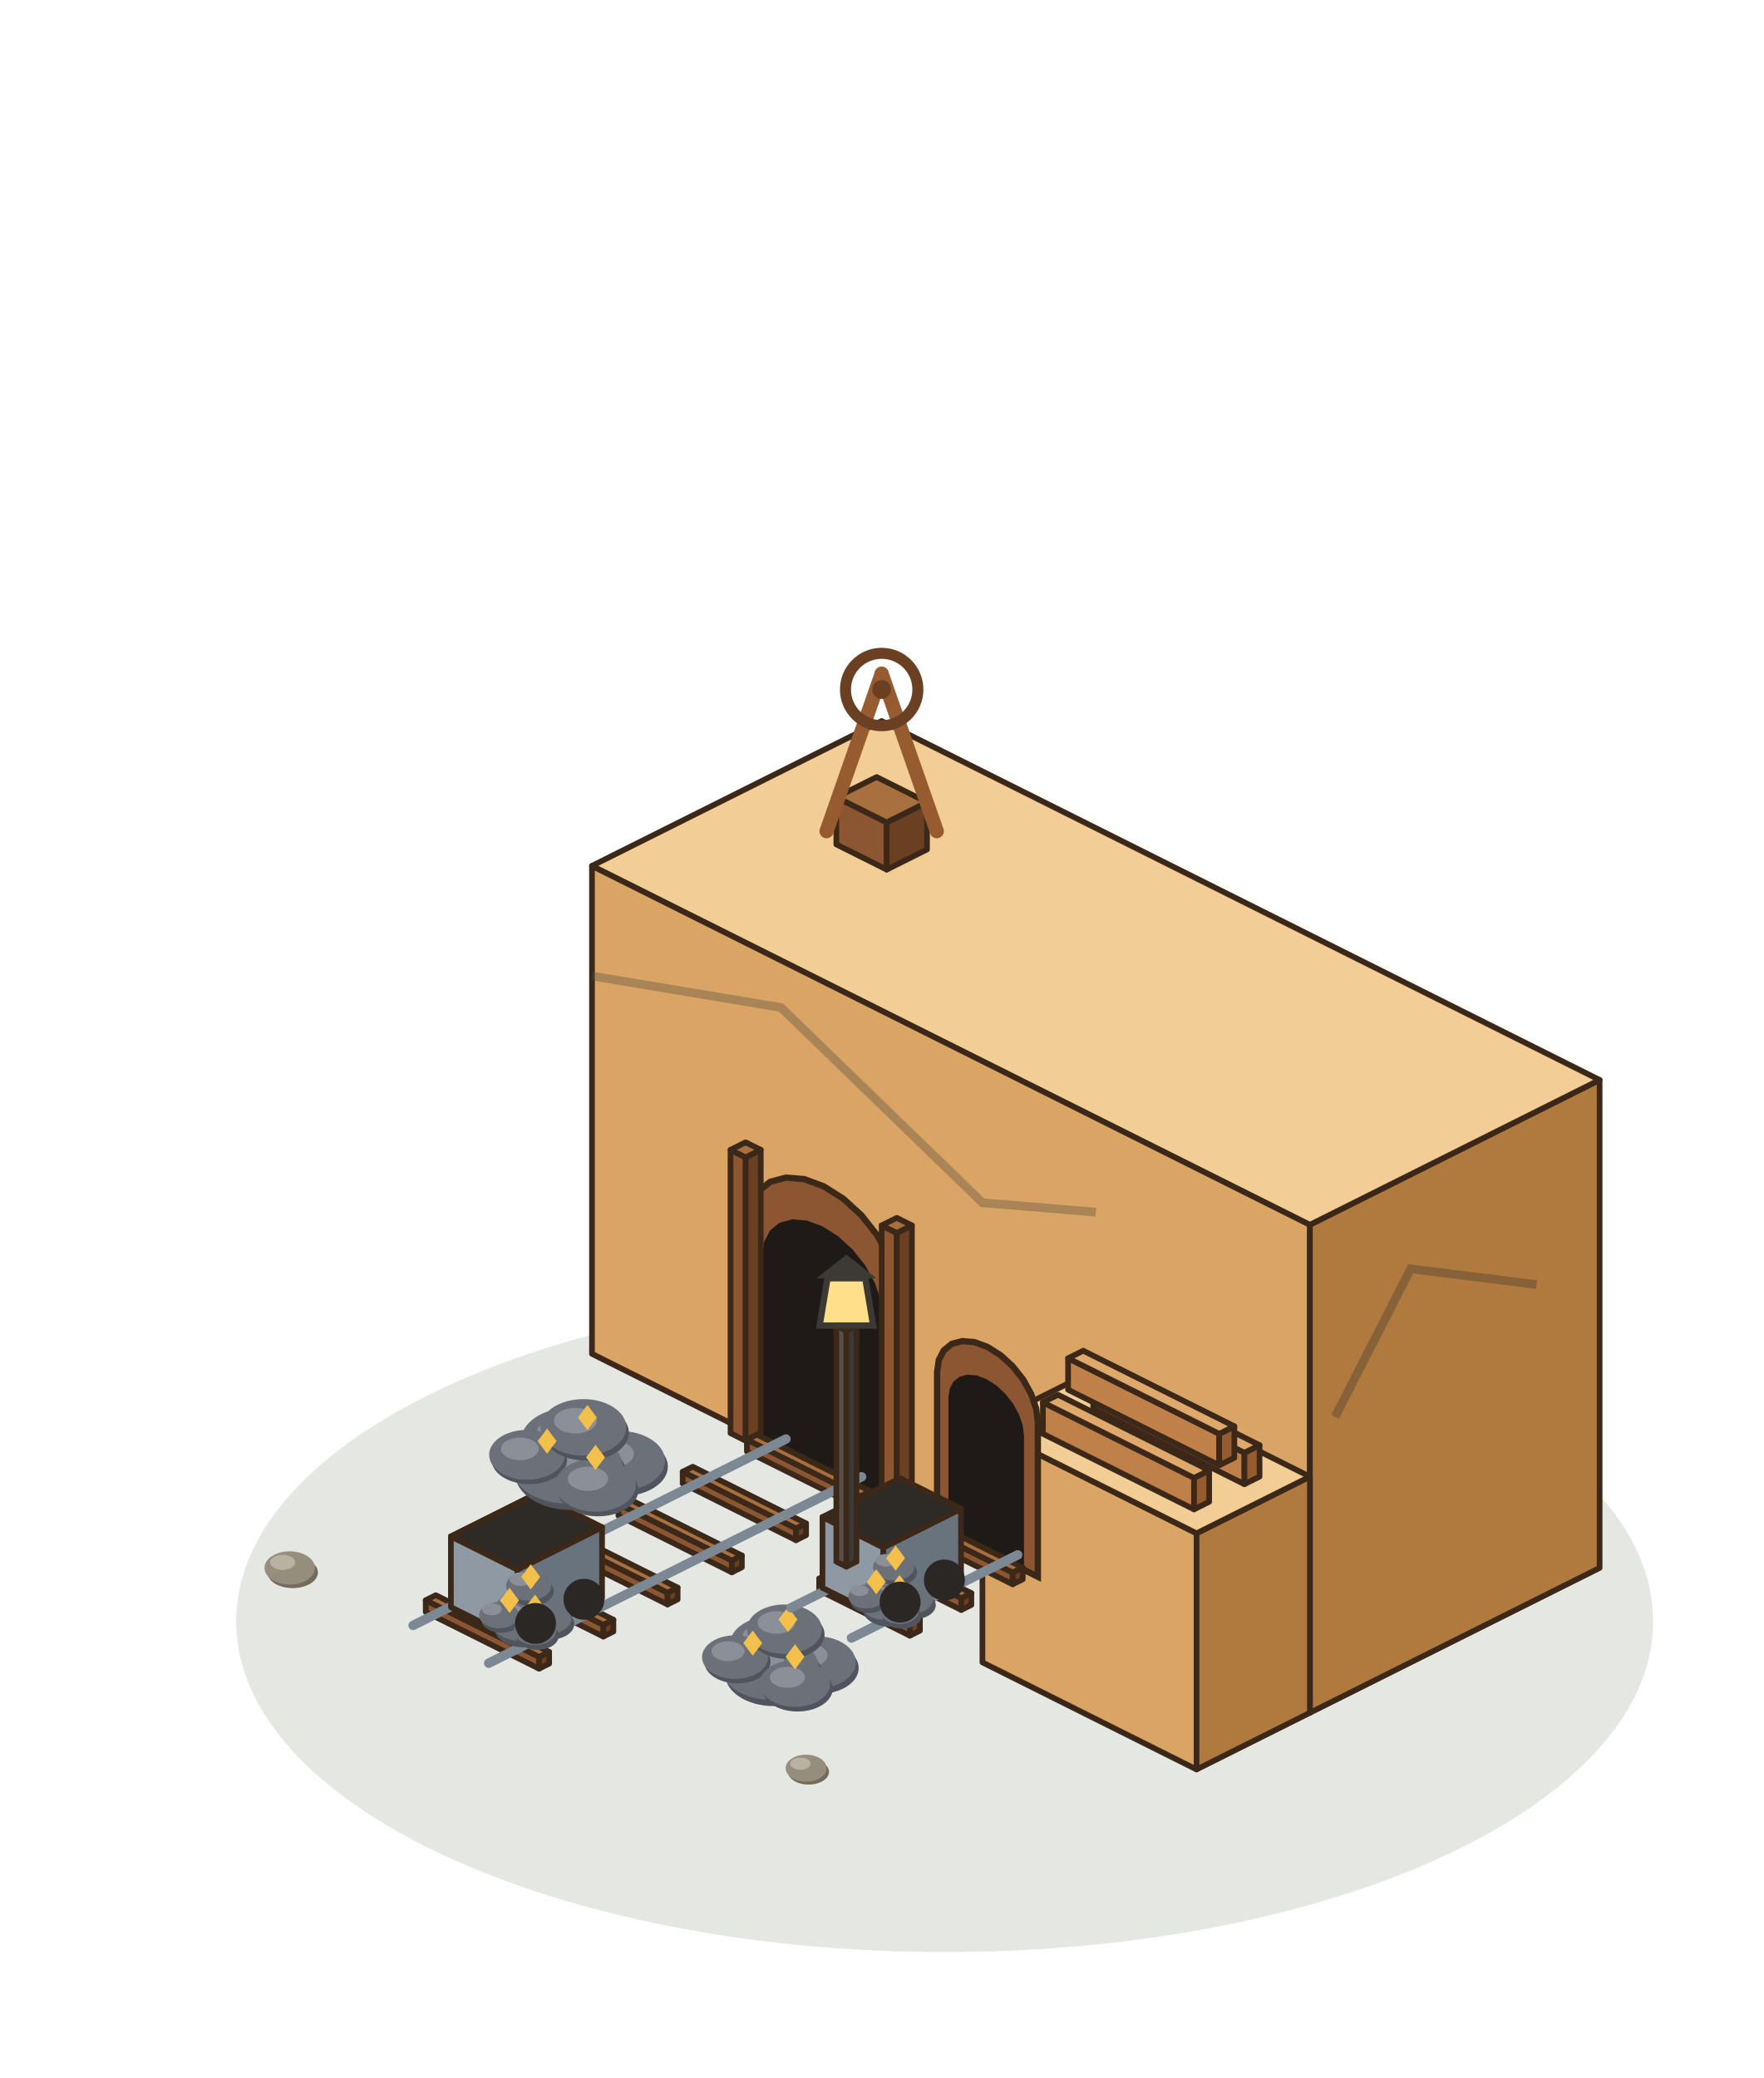
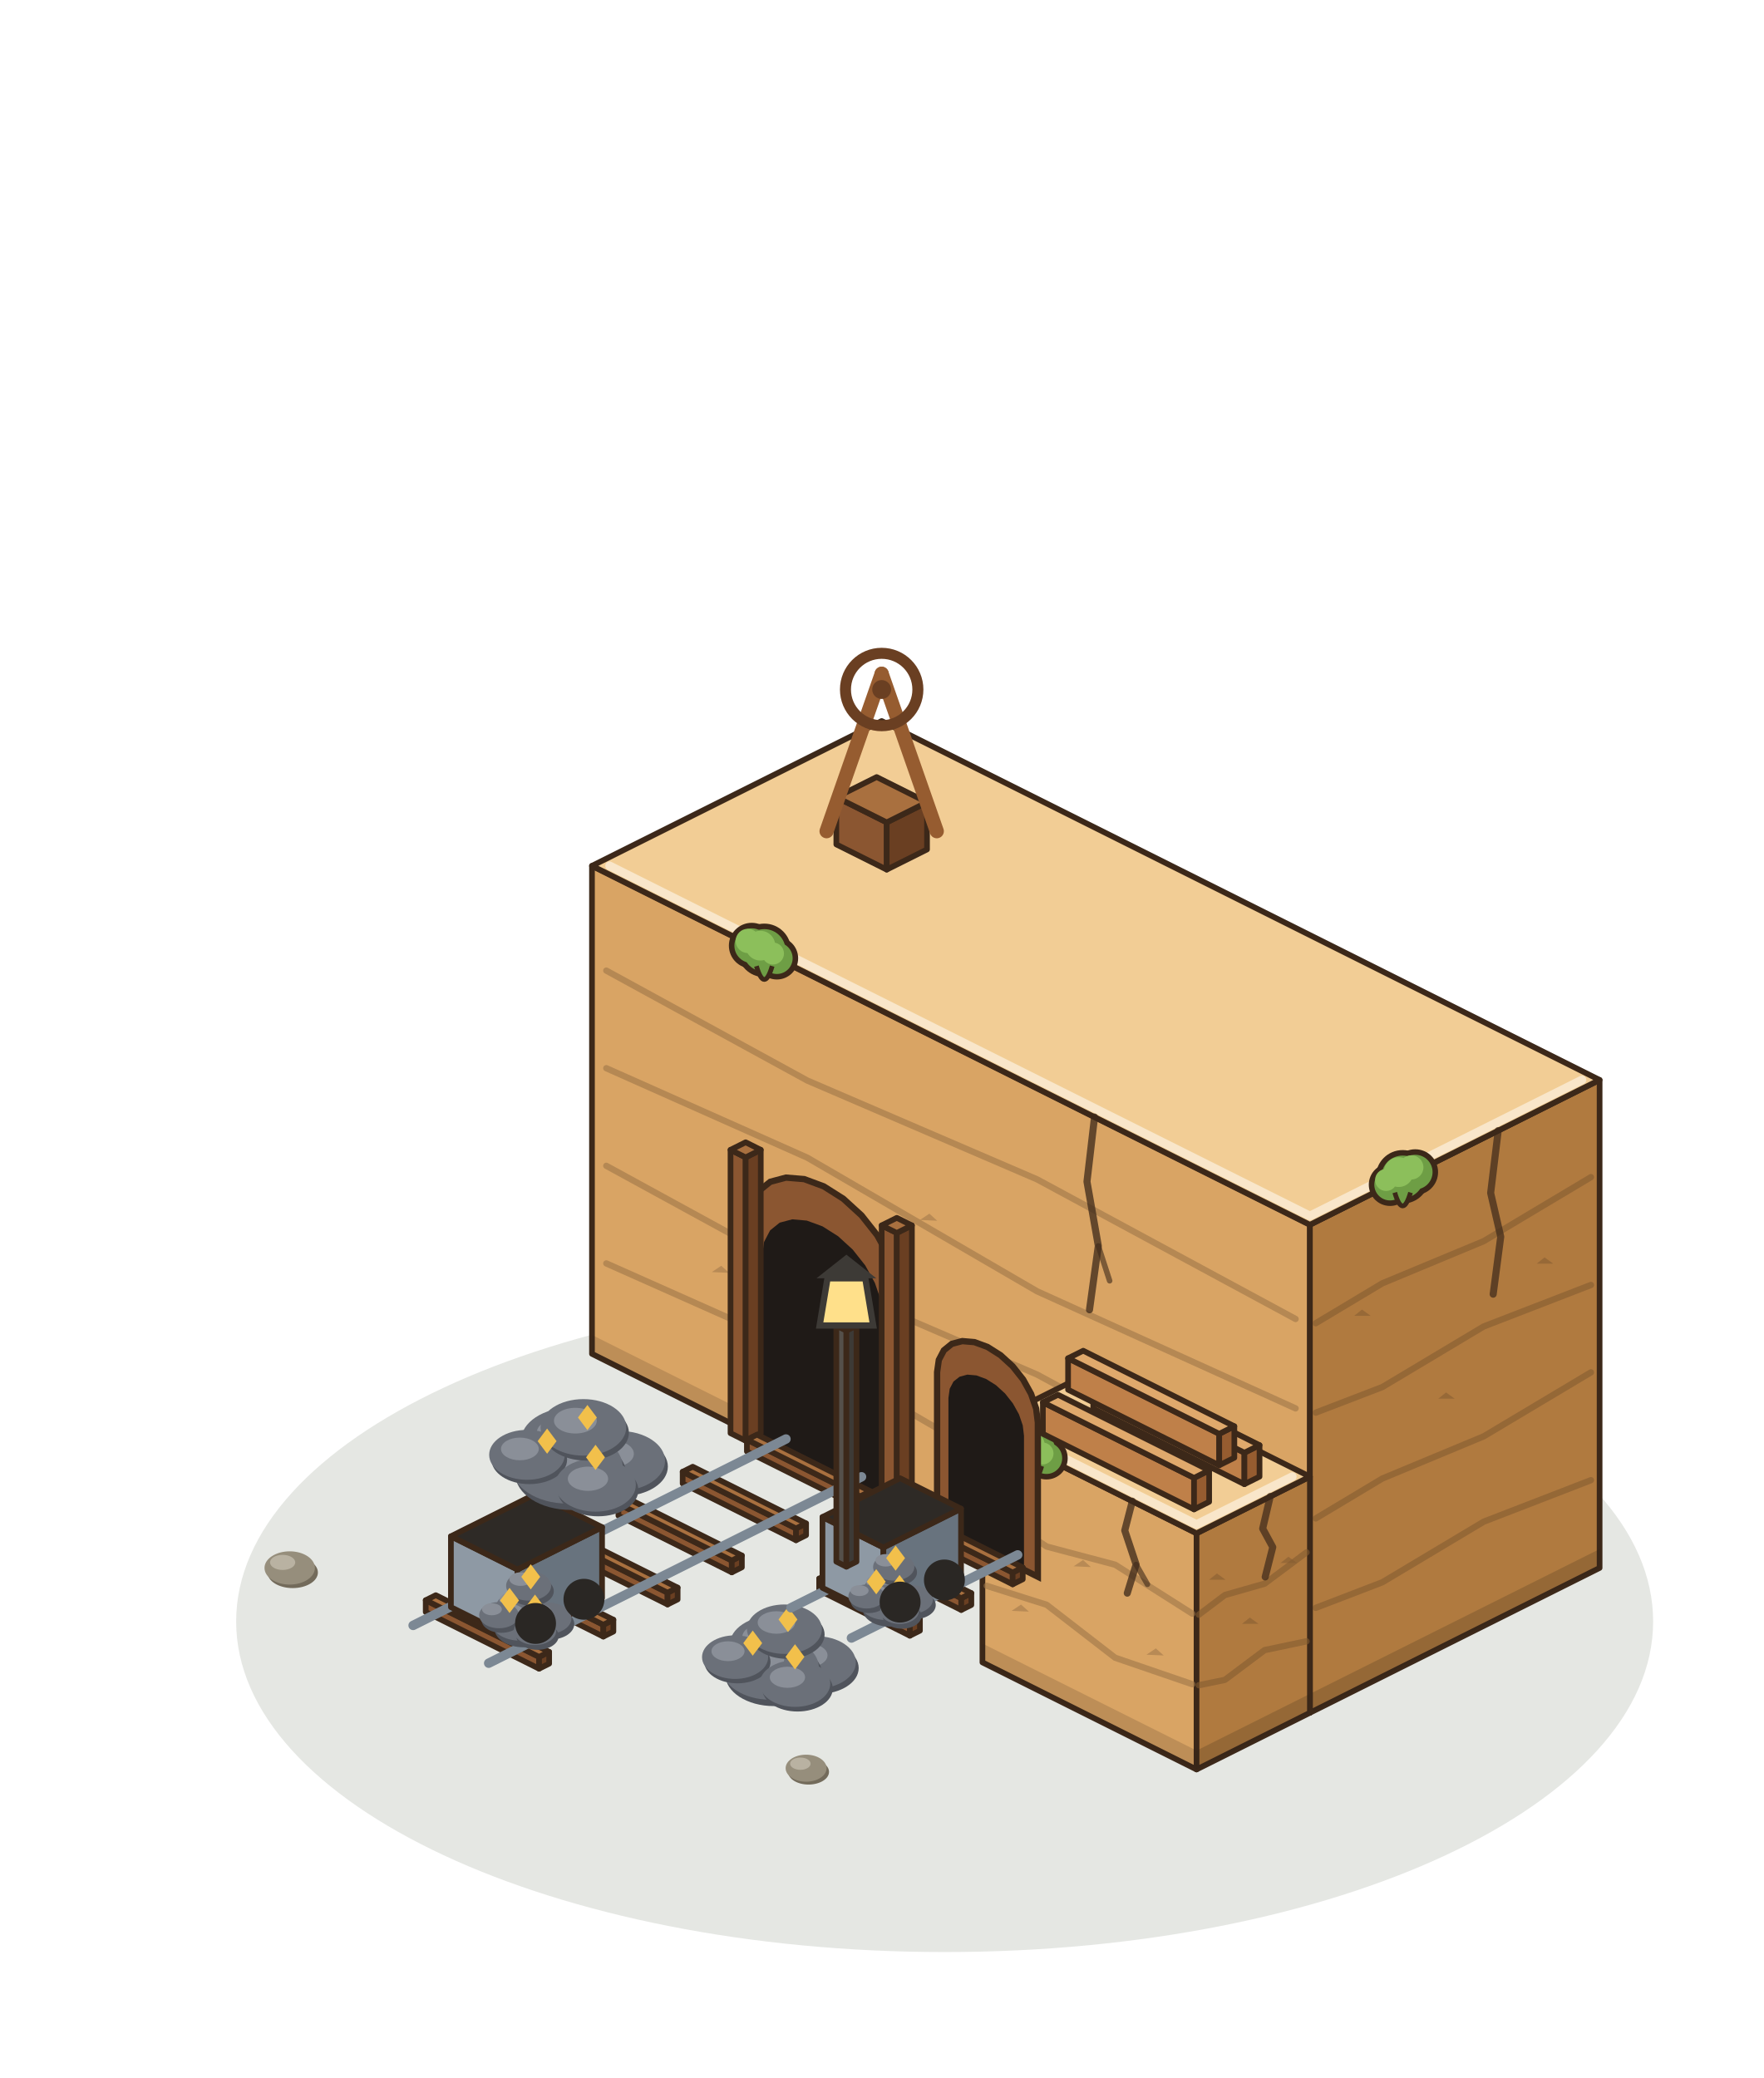
<svg xmlns="http://www.w3.org/2000/svg" width="280" height="330" viewBox="-140 -250 280 330">
  <g transform="scale(1.25)">
    <ellipse cx="8" cy="6" rx="90" ry="42" fill="rgba(40,55,20,.12)" />
    <polygon points="-36.8,-28 54.4,17.6 54.4,-44.4 -36.8,-90" fill="#D9A464" stroke="#3C2819" stroke-width="0.72" stroke-linejoin="round" />
    <polygon points="91.2,-0.8 54.4,17.6 54.4,-44.4 91.2,-62.8" fill="#B07A3F" stroke="#3C2819" stroke-width="0.72" stroke-linejoin="round" />
    <polygon points="0,-108.4 91.2,-62.8 54.4,-44.4 -36.8,-90" fill="#F2CD95" stroke="#3C2819" stroke-width="0.72" stroke-linejoin="round" />
+     <polygon points="-36.8,-28 54.4,17.6 54.4,15.2 -36.8,-30.4" fill="rgba(40,30,20,.16)" />
+     <polygon points="91.2,-0.8 54.4,17.6 54.4,15.2 91.2,-3.2" fill="rgba(40,30,20,.2)" />
+     <polyline points="-34.98,-39.49 -9.44,-28.12 19.74,-11.15 52.58,3.73" stroke="#9d7548" stroke-width="0.8" fill="none" stroke-linecap="round" stroke-linejoin="round" opacity=".6" />
+     <polyline points="90.1,-11.95 76.48,-6.68 63.6,1.02 55.14,4.27" stroke="#845b31" stroke-width="0.8" fill="none" stroke-linecap="round" stroke-linejoin="round" opacity=".6" />
+     <polyline points="-34.98,-51.89 -9.44,-37.92 19.74,-25.37 52.58,-7.63" stroke="#9d7548" stroke-width="0.8" fill="none" stroke-linecap="round" stroke-linejoin="round" opacity=".6" />
+     <polyline points="90.1,-25.65 76.48,-17.52 63.6,-12.16 55.14,-7.09" stroke="#845b31" stroke-width="0.8" fill="none" stroke-linecap="round" stroke-linejoin="round" opacity=".6" />
+     <polyline points="-34.98,-64.29 -9.44,-52.92 19.74,-35.95 52.58,-21.07" stroke="#9d7548" stroke-width="0.8" fill="none" stroke-linecap="round" stroke-linejoin="round" opacity=".6" />
+     <polyline points="90.1,-36.75 76.48,-31.48 63.6,-23.78 55.14,-20.53" stroke="#845b31" stroke-width="0.8" fill="none" stroke-linecap="round" stroke-linejoin="round" opacity=".6" />
+     <polyline points="-34.98,-76.69 -9.44,-62.72 19.74,-50.17 52.58,-32.43" stroke="#9d7548" stroke-width="0.8" fill="none" stroke-linecap="round" stroke-linejoin="round" opacity=".6" />
+     <polyline points="90.1,-50.45 76.48,-42.32 63.6,-36.96 55.14,-31.89" stroke="#845b31" stroke-width="0.8" fill="none" stroke-linecap="round" stroke-linejoin="round" opacity=".6" />
+     <polyline points="-34.56,-90 54.4,-45.52 88.96,-62.8" stroke="#f9e9cf" stroke-width="1.1" fill="none" stroke-linecap="round" stroke-linejoin="round" opacity=".9" />
+     <path d="M-21.58,-38.39 l1.2,-0.8 l1,0.9 Z" fill="#9d7548" opacity=".55" />
+     <path d="M60.02,-32.83 l1,-0.8 l1.1,0.8 Z" fill="#845b31" opacity=".55" />
+     <path d="M4.86,-45.01 l1.2,-0.8 l1,0.9 Z" fill="#9d7548" opacity=".55" />
+     <path d="M70.7,-22.3 l1,-0.8 l1.1,0.8 Z" fill="#845b31" opacity=".55" />
+     <path d="M35.87,-15.86 l1.2,-0.8 l1,0.9 Z" fill="#9d7548" opacity=".55" />
+     <path d="M83.21,-39.46 l1,-0.8 l1.1,0.8 Z" fill="#845b31" opacity=".55" />
+     <polyline points="27.04,-58.08 26.08,-49.88 27.52,-41.72 26.4,-33.6" stroke="#3C2819" stroke-width="0.9" fill="none" stroke-linecap="round" stroke-linejoin="round" opacity=".75" />
+     <polyline points="27.52,-41.72 28.96,-37.28" stroke="#3C2819" stroke-width="0.7" fill="none" stroke-linecap="round" stroke-linejoin="round" opacity=".6" />
+     <polyline points="78.32,-56.36 77.36,-48.44 78.64,-42.88 77.68,-35.58" stroke="#3C2819" stroke-width="0.9" fill="none" stroke-linecap="round" stroke-linejoin="round" opacity=".7" />
+     <circle cx="-16.51" cy="-79.86" r="2.9" fill="#3C2819" />
+     <circle cx="-14.91" cy="-79.26" r="3.4" fill="#3C2819" />
+     <circle cx="-13.31" cy="-78.26" r="2.7" fill="#3C2819" />
+     <circle cx="-16.51" cy="-79.86" r="2.2" fill="#6E9E45" />
+     <circle cx="-14.91" cy="-79.26" r="2.7" fill="#6E9E45" />
+     <circle cx="-13.31" cy="-78.26" r="2" fill="#6E9E45" />
+     <circle cx="-17.01" cy="-80.46" r="1.54" fill="#8CBF5B" />
+     <circle cx="-15.41" cy="-79.86" r="1.89" fill="#8CBF5B" />
+     <circle cx="-13.81" cy="-78.86" r="1.4" fill="#8CBF5B" />
+     <path d="M-15.91,-77.26 q1,3.4 2,0" fill="#6E9E45" stroke="#3C2819" stroke-width="0.6" />
+     <circle cx="67.78" cy="-51.09" r="2.9" fill="#3C2819" />
+     <circle cx="66.18" cy="-50.49" r="3.4" fill="#3C2819" />
+     <circle cx="64.58" cy="-49.49" r="2.7" fill="#3C2819" />
+     <circle cx="67.78" cy="-51.09" r="2.2" fill="#6E9E45" />
+     <circle cx="66.18" cy="-50.49" r="2.7" fill="#6E9E45" />
+     <circle cx="64.58" cy="-49.49" r="2" fill="#6E9E45" />
+     <circle cx="67.28" cy="-51.69" r="1.54" fill="#8CBF5B" />
+     <circle cx="65.68" cy="-51.09" r="1.89" fill="#8CBF5B" />
+     <circle cx="64.08" cy="-50.09" r="1.4" fill="#8CBF5B" />
+     <path d="M65.18,-48.49 q1,3.4 2,0" fill="#6E9E45" stroke="#3C2819" stroke-width="0.6" />
    <polygon points="12.8,11.2 40,24.8 40,-5.2 12.8,-18.8" fill="#D9A464" stroke="#3C2819" stroke-width="0.72" stroke-linejoin="round" />
    <polygon points="54.4,17.6 40,24.8 40,-5.2 54.4,-12.4" fill="#B07A3F" stroke="#3C2819" stroke-width="0.72" stroke-linejoin="round" />
    <polygon points="27.2,-26 54.4,-12.4 40,-5.2 12.8,-18.8" fill="#F2CD95" stroke="#3C2819" stroke-width="0.72" stroke-linejoin="round" />
-     <polyline points="-36.8,-76 -12.8,-72 12.8,-47.2 27.2,-46" stroke="rgba(90,80,65,.38)" stroke-width="1.1" fill="none" />
-     <polyline points="83.2,-36.8 67.2,-38.8 57.6,-20" stroke="rgba(70,60,45,.38)" stroke-width="1.1" fill="none" />
+     <polygon points="12.8,11.2 40,24.8 40,22.4 12.8,8.8" fill="rgba(40,30,20,.16)" />
+     <polygon points="54.4,17.6 40,24.8 40,22.4 54.4,15.2" fill="rgba(40,30,20,.2)" />
+     <polyline points="13.34,1.47 20.96,3.88 29.66,10.61 39.46,13.97" stroke="#9d7548" stroke-width="0.8" fill="none" stroke-linecap="round" stroke-linejoin="round" opacity=".6" />
+     <polyline points="53.97,8.52 48.64,9.64 43.6,13.42 40.29,14.1" stroke="#845b31" stroke-width="0.8" fill="none" stroke-linecap="round" stroke-linejoin="round" opacity=".6" />
+     <polyline points="13.34,-8.53 20.96,-3.52 29.66,-1.21 39.46,5.01" stroke="#9d7548" stroke-width="0.8" fill="none" stroke-linecap="round" stroke-linejoin="round" opacity=".6" />
+     <polyline points="53.97,-2.78 48.64,1.2 43.6,2.64 40.29,5.14" stroke="#845b31" stroke-width="0.8" fill="none" stroke-linecap="round" stroke-linejoin="round" opacity=".6" />
+     <polyline points="15.04,-18.8 40,-6.32 52.16,-12.4" stroke="#f9e9cf" stroke-width="1.1" fill="none" stroke-linecap="round" stroke-linejoin="round" opacity=".9" />
+     <path d="M16.5,4.65 l1.2,-0.8 l1,0.9 Z" fill="#9d7548" opacity=".55" />
+     <path d="M41.59,0.7 l1,-0.8 l1.1,0.8 Z" fill="#845b31" opacity=".55" />
+     <path d="M24.38,-1.01 l1.2,-0.8 l1,0.9 Z" fill="#9d7548" opacity=".55" />
+     <path d="M45.77,6.3 l1,-0.8 l1.1,0.8 Z" fill="#845b31" opacity=".55" />
+     <path d="M33.63,10.22 l1.2,-0.8 l1,0.9 Z" fill="#9d7548" opacity=".55" />
+     <path d="M50.66,-1.43 l1,-0.8 l1.1,0.8 Z" fill="#845b31" opacity=".55" />
+     <polyline points="31.84,-9.28 30.88,-5.56 32.32,-1.24 31.2,2.4" stroke="#3C2819" stroke-width="0.9" fill="none" stroke-linecap="round" stroke-linejoin="round" opacity=".75" />
+     <polyline points="32.32,-1.24 33.76,1.28" stroke="#3C2819" stroke-width="0.7" fill="none" stroke-linecap="round" stroke-linejoin="round" opacity=".6" />
+     <polyline points="49.36,-9.88 48.4,-5.8 49.68,-3.44 48.72,0.34" stroke="#3C2819" stroke-width="0.9" fill="none" stroke-linecap="round" stroke-linejoin="round" opacity=".7" />
+     <circle cx="17.73" cy="-16.34" r="2.9" fill="#3C2819" />
+     <circle cx="19.33" cy="-15.74" r="3.4" fill="#3C2819" />
+     <circle cx="20.93" cy="-14.74" r="2.7" fill="#3C2819" />
+     <circle cx="17.73" cy="-16.34" r="2.2" fill="#6E9E45" />
+     <circle cx="19.33" cy="-15.74" r="2.7" fill="#6E9E45" />
+     <circle cx="20.93" cy="-14.74" r="2" fill="#6E9E45" />
+     <circle cx="17.23" cy="-16.94" r="1.54" fill="#8CBF5B" />
+     <circle cx="18.83" cy="-16.34" r="1.89" fill="#8CBF5B" />
+     <circle cx="20.43" cy="-15.34" r="1.4" fill="#8CBF5B" />
+     <path d="M18.33,-13.74 q1,3.4 2,0" fill="#6E9E45" stroke="#3C2819" stroke-width="0.6" />
    <polygon points="-16.96,-18.08 -16.96,-44.48 -16.63,-46.8 -15.67,-48.64 -14.15,-49.86 -12.16,-50.39 -9.84,-50.2 -7.36,-49.28 -4.88,-47.71 -2.56,-45.59 -0.57,-43.07 0.95,-40.32 1.91,-37.53 2.24,-34.88 2.24,-8.48" fill="#8B5631" stroke="#3C2819" stroke-width="0.8" />
    <polygon points="-15.2,-17.04 -15.2,-40.36 -14.94,-42.22 -14.17,-43.69 -12.95,-44.67 -11.36,-45.09 -9.51,-44.93 -7.52,-44.2 -5.53,-42.94 -3.68,-41.25 -2.09,-39.24 -0.87,-37.03 -0.1,-34.8 0.16,-32.68 0.16,-9.36" fill="#1F1A17" />
    <polygon points="-19.2,-17.92 -17.28,-16.96 -17.28,-52.96 -19.2,-53.92" fill="#8B5631" stroke="#3C2819" stroke-width="0.72" stroke-linejoin="round" />
    <polygon points="-15.36,-17.92 -17.28,-16.96 -17.28,-52.96 -15.36,-53.92" fill="#6A3F22" stroke="#3C2819" stroke-width="0.72" stroke-linejoin="round" />
    <polygon points="-17.28,-54.88 -15.36,-53.92 -17.28,-52.96 -19.2,-53.92" fill="#A9703F" stroke="#3C2819" stroke-width="0.72" stroke-linejoin="round" />
    <polygon points="0,-8.32 1.92,-7.36 1.92,-43.36 0,-44.32" fill="#8B5631" stroke="#3C2819" stroke-width="0.72" stroke-linejoin="round" />
    <polygon points="3.84,-8.32 1.92,-7.36 1.92,-43.36 3.84,-44.32" fill="#6A3F22" stroke="#3C2819" stroke-width="0.72" stroke-linejoin="round" />
    <polygon points="1.92,-45.28 3.84,-44.32 1.92,-43.36 0,-44.32" fill="#A9703F" stroke="#3C2819" stroke-width="0.72" stroke-linejoin="round" />
    <polygon points="-17.12,-15.6 -2.72,-8.4 -2.72,-9.9 -17.12,-17.1" fill="#8B5631" stroke="#3C2819" stroke-width="0.72" stroke-linejoin="round" />
    <polygon points="-1.44,-9.04 -2.72,-8.4 -2.72,-9.9 -1.44,-10.54" fill="#6A3F22" stroke="#3C2819" stroke-width="0.72" stroke-linejoin="round" />
    <polygon points="-15.84,-17.74 -1.44,-10.54 -2.72,-9.9 -17.12,-17.1" fill="#A9703F" stroke="#3C2819" stroke-width="0.72" stroke-linejoin="round" />
    <polygon points="-25.28,-11.52 -10.88,-4.32 -10.88,-5.82 -25.28,-13.02" fill="#8B5631" stroke="#3C2819" stroke-width="0.72" stroke-linejoin="round" />
    <polygon points="-9.6,-4.96 -10.88,-4.32 -10.88,-5.82 -9.6,-6.46" fill="#6A3F22" stroke="#3C2819" stroke-width="0.72" stroke-linejoin="round" />
    <polygon points="-24,-13.66 -9.6,-6.46 -10.88,-5.82 -25.28,-13.02" fill="#A9703F" stroke="#3C2819" stroke-width="0.72" stroke-linejoin="round" />
    <polygon points="-33.44,-7.44 -19.04,-0.24 -19.04,-1.74 -33.44,-8.94" fill="#8B5631" stroke="#3C2819" stroke-width="0.72" stroke-linejoin="round" />
    <polygon points="-17.76,-0.88 -19.04,-0.24 -19.04,-1.74 -17.76,-2.38" fill="#6A3F22" stroke="#3C2819" stroke-width="0.72" stroke-linejoin="round" />
    <polygon points="-32.16,-9.58 -17.76,-2.38 -19.04,-1.74 -33.44,-8.94" fill="#A9703F" stroke="#3C2819" stroke-width="0.72" stroke-linejoin="round" />
    <polygon points="-41.6,-3.36 -27.2,3.84 -27.2,2.34 -41.6,-4.86" fill="#8B5631" stroke="#3C2819" stroke-width="0.72" stroke-linejoin="round" />
    <polygon points="-25.92,3.2 -27.2,3.84 -27.2,2.34 -25.92,1.7" fill="#6A3F22" stroke="#3C2819" stroke-width="0.72" stroke-linejoin="round" />
    <polygon points="-40.32,-5.5 -25.92,1.7 -27.2,2.34 -41.6,-4.86" fill="#A9703F" stroke="#3C2819" stroke-width="0.72" stroke-linejoin="round" />
    <polygon points="-49.76,0.72 -35.36,7.92 -35.36,6.42 -49.76,-0.78" fill="#8B5631" stroke="#3C2819" stroke-width="0.72" stroke-linejoin="round" />
    <polygon points="-34.08,7.28 -35.36,7.92 -35.36,6.42 -34.08,5.78" fill="#6A3F22" stroke="#3C2819" stroke-width="0.72" stroke-linejoin="round" />
    <polygon points="-48.48,-1.42 -34.08,5.78 -35.36,6.42 -49.76,-0.78" fill="#A9703F" stroke="#3C2819" stroke-width="0.72" stroke-linejoin="round" />
    <polygon points="-57.92,4.8 -43.52,12 -43.52,10.5 -57.92,3.3" fill="#8B5631" stroke="#3C2819" stroke-width="0.72" stroke-linejoin="round" />
    <polygon points="-42.24,11.36 -43.52,12 -43.52,10.5 -42.24,9.86" fill="#6A3F22" stroke="#3C2819" stroke-width="0.72" stroke-linejoin="round" />
    <polygon points="-56.64,2.66 -42.24,9.86 -43.52,10.5 -57.92,3.3" fill="#A9703F" stroke="#3C2819" stroke-width="0.72" stroke-linejoin="round" />
    <line x1="-12.16" y1="-17.18" x2="-59.52" y2="6.5" stroke="#7C8894" stroke-width="1.2" stroke-linecap="round" />
    <line x1="-2.56" y1="-12.38" x2="-49.92" y2="11.3" stroke="#7C8894" stroke-width="1.2" stroke-linecap="round" />
    <polygon points="-54.72,4.18 -46.27,8.4 -46.27,-0.6 -54.72,-4.82" fill="#8E99A4" stroke="#3C2819" stroke-width="0.72" stroke-linejoin="round" />
    <polygon points="-35.52,3.02 -46.27,8.4 -46.27,-0.6 -35.52,-5.98" fill="#68737E" stroke="#3C2819" stroke-width="0.72" stroke-linejoin="round" />
    <polygon points="-43.97,-10.2 -35.52,-5.98 -46.27,-0.6 -54.72,-4.82" fill="#2E2A26" stroke="#3C2819" stroke-width="0.72" stroke-linejoin="round" />
    <ellipse cx="-45.26" cy="5.06" rx="3.36" ry="2.18" fill="#50545C" />
    <ellipse cx="-45.66" cy="4.26" rx="3.36" ry="2.22" fill="#6B7079" />
    <ellipse cx="-46.86" cy="3.26" rx="1.68" ry="1.01" fill="#8A8F98" />
    <ellipse cx="-42.07" cy="6.32" rx="3.02" ry="1.97" fill="#50545C" />
    <ellipse cx="-42.43" cy="5.6" rx="3.02" ry="2" fill="#6B7079" />
    <ellipse cx="-43.51" cy="4.7" rx="1.51" ry="0.91" fill="#8A8F98" />
    <ellipse cx="-45.49" cy="6.88" rx="3.7" ry="2.4" fill="#50545C" />
    <ellipse cx="-45.93" cy="6" rx="3.7" ry="2.44" fill="#6B7079" />
    <ellipse cx="-47.25" cy="4.9" rx="1.85" ry="1.11" fill="#8A8F98" />
    <ellipse cx="-48.31" cy="5.8" rx="2.52" ry="1.64" fill="#50545C" />
    <ellipse cx="-48.61" cy="5.2" rx="2.52" ry="1.66" fill="#6B7079" />
    <ellipse cx="-49.51" cy="4.45" rx="1.26" ry="0.76" fill="#8A8F98" />
    <ellipse cx="-43.72" cy="7.85" rx="2.69" ry="1.75" fill="#50545C" />
    <ellipse cx="-44.04" cy="7.21" rx="2.69" ry="1.77" fill="#6B7079" />
    <ellipse cx="-45" cy="6.41" rx="1.34" ry="0.81" fill="#8A8F98" />
    <ellipse cx="-44.51" cy="2.15" rx="2.86" ry="1.86" fill="#50545C" />
    <ellipse cx="-44.85" cy="1.47" rx="2.86" ry="1.88" fill="#6B7079" />
    <ellipse cx="-45.87" cy="0.62" rx="1.43" ry="0.86" fill="#8A8F98" />
    <path d="M-44.58,-1.27 l1.2,1.6 l-1.2,1.6 l-1.2,-1.6 Z" fill="#F2C04B" />
    <path d="M-47.27,1.73 l1.2,1.6 l-1.2,1.6 l-1.2,-1.6 Z" fill="#F2C04B" />
    <path d="M-44.04,2.58 l1.2,1.6 l-1.2,1.6 l-1.2,-1.6 Z" fill="#F2C04B" />
    <circle cx="-37.82" cy="3.18" r="2.6" fill="#2A2724" />
    <circle cx="-43.97" cy="6.25" r="2.6" fill="#2A2724" />
    <ellipse cx="-39.02" cy="-16.16" rx="6.4" ry="4.16" fill="#50545C" />
    <ellipse cx="-39.42" cy="-16.96" rx="6.4" ry="4.22" fill="#6B7079" />
    <ellipse cx="-40.62" cy="-17.96" rx="3.2" ry="1.92" fill="#8A8F98" />
    <ellipse cx="-32.92" cy="-13.68" rx="5.76" ry="3.74" fill="#50545C" />
    <ellipse cx="-33.28" cy="-14.4" rx="5.76" ry="3.8" fill="#6B7079" />
    <ellipse cx="-34.36" cy="-15.3" rx="2.88" ry="1.73" fill="#8A8F98" />
    <ellipse cx="-39.5" cy="-12.75" rx="7.04" ry="4.58" fill="#50545C" />
    <ellipse cx="-39.94" cy="-13.63" rx="7.04" ry="4.65" fill="#6B7079" />
    <ellipse cx="-41.26" cy="-14.73" rx="3.52" ry="2.11" fill="#8A8F98" />
    <ellipse cx="-44.76" cy="-14.57" rx="4.8" ry="3.12" fill="#50545C" />
    <ellipse cx="-45.06" cy="-15.17" rx="4.8" ry="3.17" fill="#6B7079" />
    <ellipse cx="-45.96" cy="-15.92" rx="2.4" ry="1.44" fill="#8A8F98" />
    <ellipse cx="-36.03" cy="-10.69" rx="5.12" ry="3.33" fill="#50545C" />
    <ellipse cx="-36.35" cy="-11.33" rx="5.12" ry="3.38" fill="#6B7079" />
    <ellipse cx="-37.31" cy="-12.13" rx="2.56" ry="1.54" fill="#8A8F98" />
    <ellipse cx="-37.55" cy="-17.98" rx="5.44" ry="3.54" fill="#50545C" />
    <ellipse cx="-37.89" cy="-18.66" rx="5.44" ry="3.59" fill="#6B7079" />
    <ellipse cx="-38.91" cy="-19.51" rx="2.72" ry="1.63" fill="#8A8F98" />
    <path d="M-37.38,-21.51 l1.2,1.6 l-1.2,1.6 l-1.2,-1.6 Z" fill="#F2C04B" />
    <path d="M-42.5,-18.51 l1.2,1.6 l-1.2,1.6 l-1.2,-1.6 Z" fill="#F2C04B" />
    <path d="M-36.35,-16.45 l1.2,1.6 l-1.2,1.6 l-1.2,-1.6 Z" fill="#F2C04B" />
    <ellipse cx="-13.3" cy="9.76" rx="5.6" ry="3.64" fill="#50545C" />
    <ellipse cx="-13.7" cy="8.96" rx="5.6" ry="3.7" fill="#6B7079" />
    <ellipse cx="-14.9" cy="7.96" rx="2.8" ry="1.68" fill="#8A8F98" />
    <ellipse cx="-7.96" cy="11.92" rx="5.04" ry="3.28" fill="#50545C" />
    <ellipse cx="-8.32" cy="11.2" rx="5.04" ry="3.33" fill="#6B7079" />
    <ellipse cx="-9.4" cy="10.3" rx="2.52" ry="1.51" fill="#8A8F98" />
    <ellipse cx="-13.7" cy="12.75" rx="6.16" ry="4" fill="#50545C" />
    <ellipse cx="-14.14" cy="11.87" rx="6.16" ry="4.07" fill="#6B7079" />
    <ellipse cx="-15.46" cy="10.77" rx="3.08" ry="1.85" fill="#8A8F98" />
    <ellipse cx="-18.32" cy="11.13" rx="4.2" ry="2.73" fill="#50545C" />
    <ellipse cx="-18.62" cy="10.53" rx="4.2" ry="2.77" fill="#6B7079" />
    <ellipse cx="-19.52" cy="9.78" rx="2.1" ry="1.26" fill="#8A8F98" />
    <ellipse cx="-10.69" cy="14.53" rx="4.48" ry="2.91" fill="#50545C" />
    <ellipse cx="-11.01" cy="13.89" rx="4.48" ry="2.96" fill="#6B7079" />
    <ellipse cx="-11.97" cy="13.09" rx="2.24" ry="1.34" fill="#8A8F98" />
    <ellipse cx="-12.01" cy="7.66" rx="4.76" ry="3.09" fill="#50545C" />
    <ellipse cx="-12.35" cy="6.98" rx="4.76" ry="3.14" fill="#6B7079" />
    <ellipse cx="-13.37" cy="6.13" rx="2.38" ry="1.43" fill="#8A8F98" />
    <path d="M-11.9,4.15 l1.2,1.6 l-1.2,1.6 l-1.2,-1.6 Z" fill="#F2C04B" />
    <path d="M-16.38,7.15 l1.2,1.6 l-1.2,1.6 l-1.2,-1.6 Z" fill="#F2C04B" />
    <path d="M-11.01,8.89 l1.2,1.6 l-1.2,1.6 l-1.2,-1.6 Z" fill="#F2C04B" />
    <ellipse cx="-74.816" cy="-0.224" rx="3.2" ry="1.984" fill="#736B5B" />
    <ellipse cx="-75.2" cy="-0.8" rx="3.2" ry="2.112" fill="#968E7C" />
    <ellipse cx="-76.096" cy="-1.504" rx="1.6" ry="0.96" fill="#B9B2A2" />
    <ellipse cx="-9.288" cy="25.108" rx="2.6" ry="1.612" fill="#736B5B" />
    <ellipse cx="-9.6" cy="24.64" rx="2.6" ry="1.716" fill="#968E7C" />
    <ellipse cx="-10.328" cy="24.068" rx="1.3" ry="0.78" fill="#B9B2A2" />
    <polygon points="7.04,-6.08 7.04,-25.68 7.26,-27.23 7.9,-28.45 8.91,-29.27 10.24,-29.62 11.78,-29.49 13.44,-28.88 15.1,-27.83 16.64,-26.42 17.97,-24.74 18.98,-22.91 19.62,-21.05 19.84,-19.28 19.84,0.32" fill="#8B5631" stroke="#3C2819" stroke-width="0.8" />
    <polygon points="8.48,-5.2 8.48,-22.4 8.64,-23.56 9.12,-24.48 9.89,-25.09 10.88,-25.36 12.04,-25.26 13.28,-24.8 14.52,-24.02 15.68,-22.96 16.67,-21.7 17.44,-20.32 17.92,-18.92 18.08,-17.6 18.08,-0.4" fill="#1F1A17" />
    <polygon points="5.12,-4.48 16.64,1.28 16.64,-0.22 5.12,-5.98" fill="#8B5631" stroke="#3C2819" stroke-width="0.72" stroke-linejoin="round" />
    <polygon points="17.92,0.64 16.64,1.28 16.64,-0.22 17.92,-0.86" fill="#6A3F22" stroke="#3C2819" stroke-width="0.72" stroke-linejoin="round" />
    <polygon points="6.4,-6.62 17.92,-0.86 16.64,-0.22 5.12,-5.98" fill="#A9703F" stroke="#3C2819" stroke-width="0.72" stroke-linejoin="round" />
    <polygon points="-1.41,-1.22 10.11,4.54 10.11,3.04 -1.41,-2.72" fill="#8B5631" stroke="#3C2819" stroke-width="0.72" stroke-linejoin="round" />
    <polygon points="11.39,3.9 10.11,4.54 10.11,3.04 11.39,2.4" fill="#6A3F22" stroke="#3C2819" stroke-width="0.72" stroke-linejoin="round" />
    <polygon points="-0.13,-3.36 11.39,2.4 10.11,3.04 -1.41,-2.72" fill="#A9703F" stroke="#3C2819" stroke-width="0.72" stroke-linejoin="round" />
    <polygon points="-7.94,2.05 3.58,7.81 3.58,6.31 -7.94,0.55" fill="#8B5631" stroke="#3C2819" stroke-width="0.72" stroke-linejoin="round" />
    <polygon points="4.86,7.17 3.58,7.81 3.58,6.31 4.86,5.67" fill="#6A3F22" stroke="#3C2819" stroke-width="0.72" stroke-linejoin="round" />
    <polygon points="-6.66,-0.09 4.86,5.67 3.58,6.31 -7.94,0.55" fill="#A9703F" stroke="#3C2819" stroke-width="0.72" stroke-linejoin="round" />
    <line x1="9.6" y1="-6.3" x2="-11.52" y2="4.26" stroke="#7C8894" stroke-width="1.2" stroke-linecap="round" />
    <line x1="17.28" y1="-2.46" x2="-3.84" y2="8.1" stroke="#7C8894" stroke-width="1.2" stroke-linecap="round" />
    <polygon points="-7.52,1.73 0.22,5.6 0.22,-3.4 -7.52,-7.27" fill="#8E99A4" stroke="#3C2819" stroke-width="0.72" stroke-linejoin="round" />
    <polygon points="10.08,0.67 0.22,5.6 0.22,-3.4 10.08,-8.33" fill="#68737E" stroke="#3C2819" stroke-width="0.72" stroke-linejoin="round" />
    <polygon points="2.34,-12.2 10.08,-8.33 0.22,-3.4 -7.52,-7.27" fill="#2E2A26" stroke="#3C2819" stroke-width="0.72" stroke-linejoin="round" />
    <ellipse cx="1.19" cy="2.77" rx="3.08" ry="2" fill="#50545C" />
    <ellipse cx="0.79" cy="1.97" rx="3.08" ry="2.03" fill="#6B7079" />
    <ellipse cx="-0.41" cy="0.97" rx="1.54" ry="0.92" fill="#8A8F98" />
    <ellipse cx="4.1" cy="3.92" rx="2.77" ry="1.8" fill="#50545C" />
    <ellipse cx="3.74" cy="3.2" rx="2.77" ry="1.83" fill="#6B7079" />
    <ellipse cx="2.66" cy="2.3" rx="1.39" ry="0.83" fill="#8A8F98" />
    <ellipse cx="0.98" cy="4.45" rx="3.39" ry="2.2" fill="#50545C" />
    <ellipse cx="0.54" cy="3.57" rx="3.39" ry="2.24" fill="#6B7079" />
    <ellipse cx="-0.78" cy="2.47" rx="1.69" ry="1.02" fill="#8A8F98" />
    <ellipse cx="-1.62" cy="3.43" rx="2.31" ry="1.5" fill="#50545C" />
    <ellipse cx="-1.92" cy="2.83" rx="2.31" ry="1.52" fill="#6B7079" />
    <ellipse cx="-2.82" cy="2.08" rx="1.16" ry="0.69" fill="#8A8F98" />
    <ellipse cx="2.59" cy="5.32" rx="2.46" ry="1.6" fill="#50545C" />
    <ellipse cx="2.27" cy="4.68" rx="2.46" ry="1.63" fill="#6B7079" />
    <ellipse cx="1.31" cy="3.88" rx="1.23" ry="0.74" fill="#8A8F98" />
    <ellipse cx="1.87" cy="-0.24" rx="2.62" ry="1.7" fill="#50545C" />
    <ellipse cx="1.53" cy="-0.92" rx="2.62" ry="1.73" fill="#6B7079" />
    <ellipse cx="0.51" cy="-1.77" rx="1.31" ry="0.79" fill="#8A8F98" />
    <path d="M1.77,-3.65 l1.2,1.6 l-1.2,1.6 l-1.2,-1.6 Z" fill="#F2C04B" />
    <path d="M-0.69,-0.65 l1.2,1.6 l-1.2,1.6 l-1.2,-1.6 Z" fill="#F2C04B" />
    <path d="M2.27,0.09 l1.2,1.6 l-1.2,1.6 l-1.2,-1.6 Z" fill="#F2C04B" />
    <circle cx="7.97" cy="0.73" r="2.6" fill="#2A2724" />
    <circle cx="2.34" cy="3.54" r="2.6" fill="#2A2724" />
    <polygon points="-5.76,-92.72 0.64,-89.52 0.64,-95.52 -5.76,-98.72" fill="#8B5631" stroke="#3C2819" stroke-width="0.72" stroke-linejoin="round" />
    <polygon points="5.76,-92.08 0.64,-89.52 0.64,-95.52 5.76,-98.08" fill="#6A3F22" stroke="#3C2819" stroke-width="0.72" stroke-linejoin="round" />
    <polygon points="-0.64,-101.28 5.76,-98.08 0.64,-95.52 -5.76,-98.72" fill="#A9703F" stroke="#3C2819" stroke-width="0.72" stroke-linejoin="round" />
    <line x1="-7" y1="-94.4" x2="0" y2="-114.4" stroke="#965C30" stroke-width="1.8" stroke-linecap="round" />
    <line x1="7" y1="-94.4" x2="0" y2="-114.4" stroke="#965C30" stroke-width="1.8" stroke-linecap="round" />
    <circle cx="0" cy="-112.4" r="4.6" fill="none" stroke="#6A3F22" stroke-width="1.4" />
    <circle cx="0" cy="-112.4" r="1.2" fill="#6A3F22" />
    <polygon points="26.88,-21.04 46.08,-11.44 46.08,-15.44 26.88,-25.04" fill="#BF8049" stroke="#3C2819" stroke-width="0.72" stroke-linejoin="round" />
    <polygon points="48,-12.4 46.08,-11.44 46.08,-15.44 48,-16.4" fill="#965C30" stroke="#3C2819" stroke-width="0.72" stroke-linejoin="round" />
    <polygon points="28.8,-26 48,-16.4 46.08,-15.44 26.88,-25.04" fill="#E0A96C" stroke="#3C2819" stroke-width="0.72" stroke-linejoin="round" />
    <polygon points="23.68,-23.44 42.88,-13.84 42.88,-17.84 23.68,-27.44" fill="#BF8049" stroke="#3C2819" stroke-width="0.72" stroke-linejoin="round" />
    <polygon points="44.8,-14.8 42.88,-13.84 42.88,-17.84 44.8,-18.8" fill="#965C30" stroke="#3C2819" stroke-width="0.72" stroke-linejoin="round" />
    <polygon points="25.6,-28.4 44.8,-18.8 42.88,-17.84 23.68,-27.44" fill="#E0A96C" stroke="#3C2819" stroke-width="0.72" stroke-linejoin="round" />
    <polygon points="20.48,-17.84 39.68,-8.24 39.68,-12.24 20.48,-21.84" fill="#BF8049" stroke="#3C2819" stroke-width="0.72" stroke-linejoin="round" />
    <polygon points="41.6,-9.2 39.68,-8.24 39.68,-12.24 41.6,-13.2" fill="#965C30" stroke="#3C2819" stroke-width="0.72" stroke-linejoin="round" />
    <polygon points="22.4,-22.8 41.6,-13.2 39.68,-12.24 20.48,-21.84" fill="#E0A96C" stroke="#3C2819" stroke-width="0.72" stroke-linejoin="round" />
    <polygon points="-5.76,-1.6 -4.48,-0.96 -4.48,-30.96 -5.76,-31.6" fill="#55504A" stroke="#3C2819" stroke-width="0.72" stroke-linejoin="round" />
    <polygon points="-3.2,-1.6 -4.48,-0.96 -4.48,-30.96 -3.2,-31.6" fill="#3D3A36" stroke="#3C2819" stroke-width="0.72" stroke-linejoin="round" />
    <polygon points="-4.48,-32.24 -3.2,-31.6 -4.48,-30.96 -5.76,-31.6" fill="#3D3A36" stroke="#3C2819" stroke-width="0.72" stroke-linejoin="round" />
    <path d="M-7.88,-31.6 L-6.88,-37.6 L-2.08,-37.6 L-1.08,-31.6 Z" fill="#FFE08A" stroke="#3D3A36" stroke-width="0.8" />
    <path d="M-8.28,-37.6 L-4.48,-40.6 L-0.68,-37.6 Z" fill="#3D3A36" />
  </g>
</svg>
